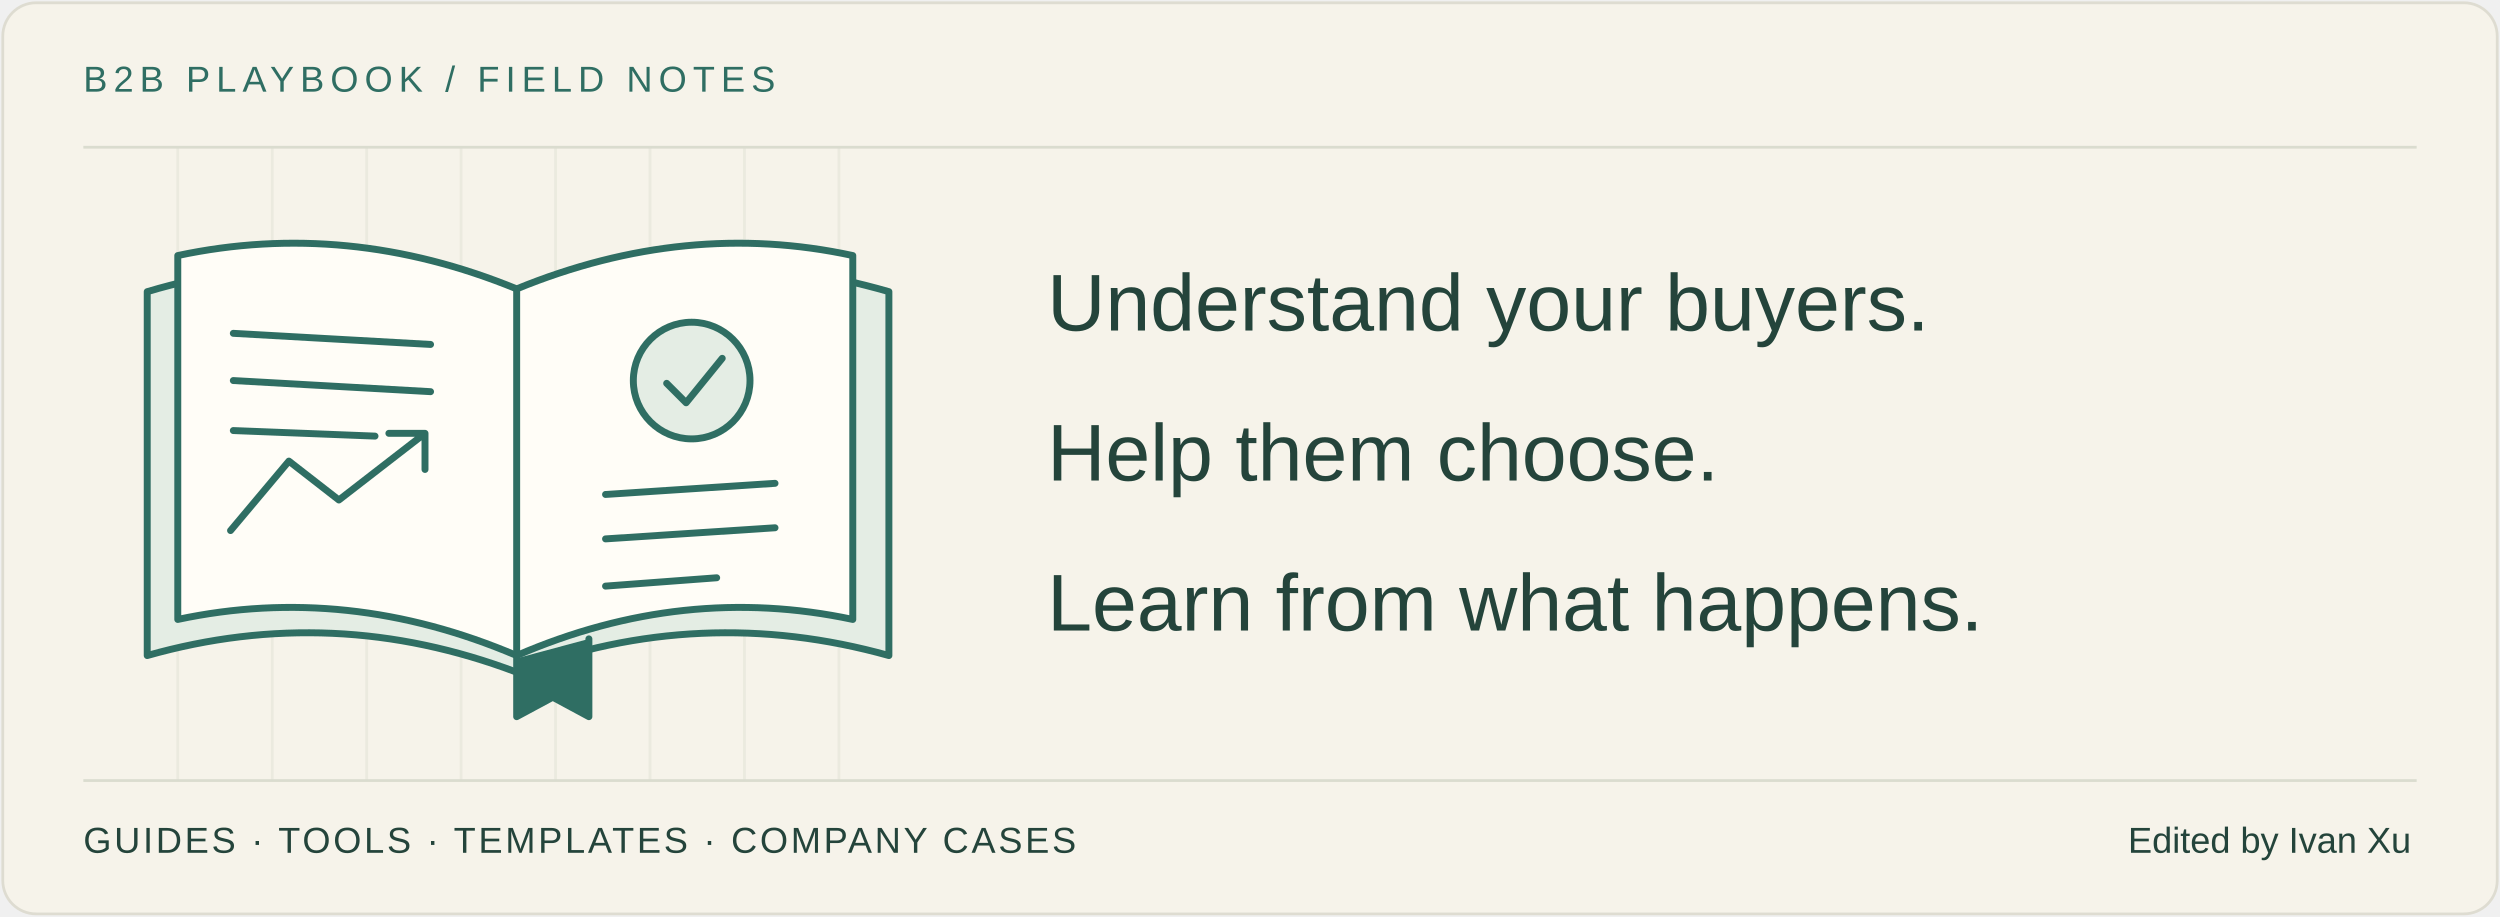
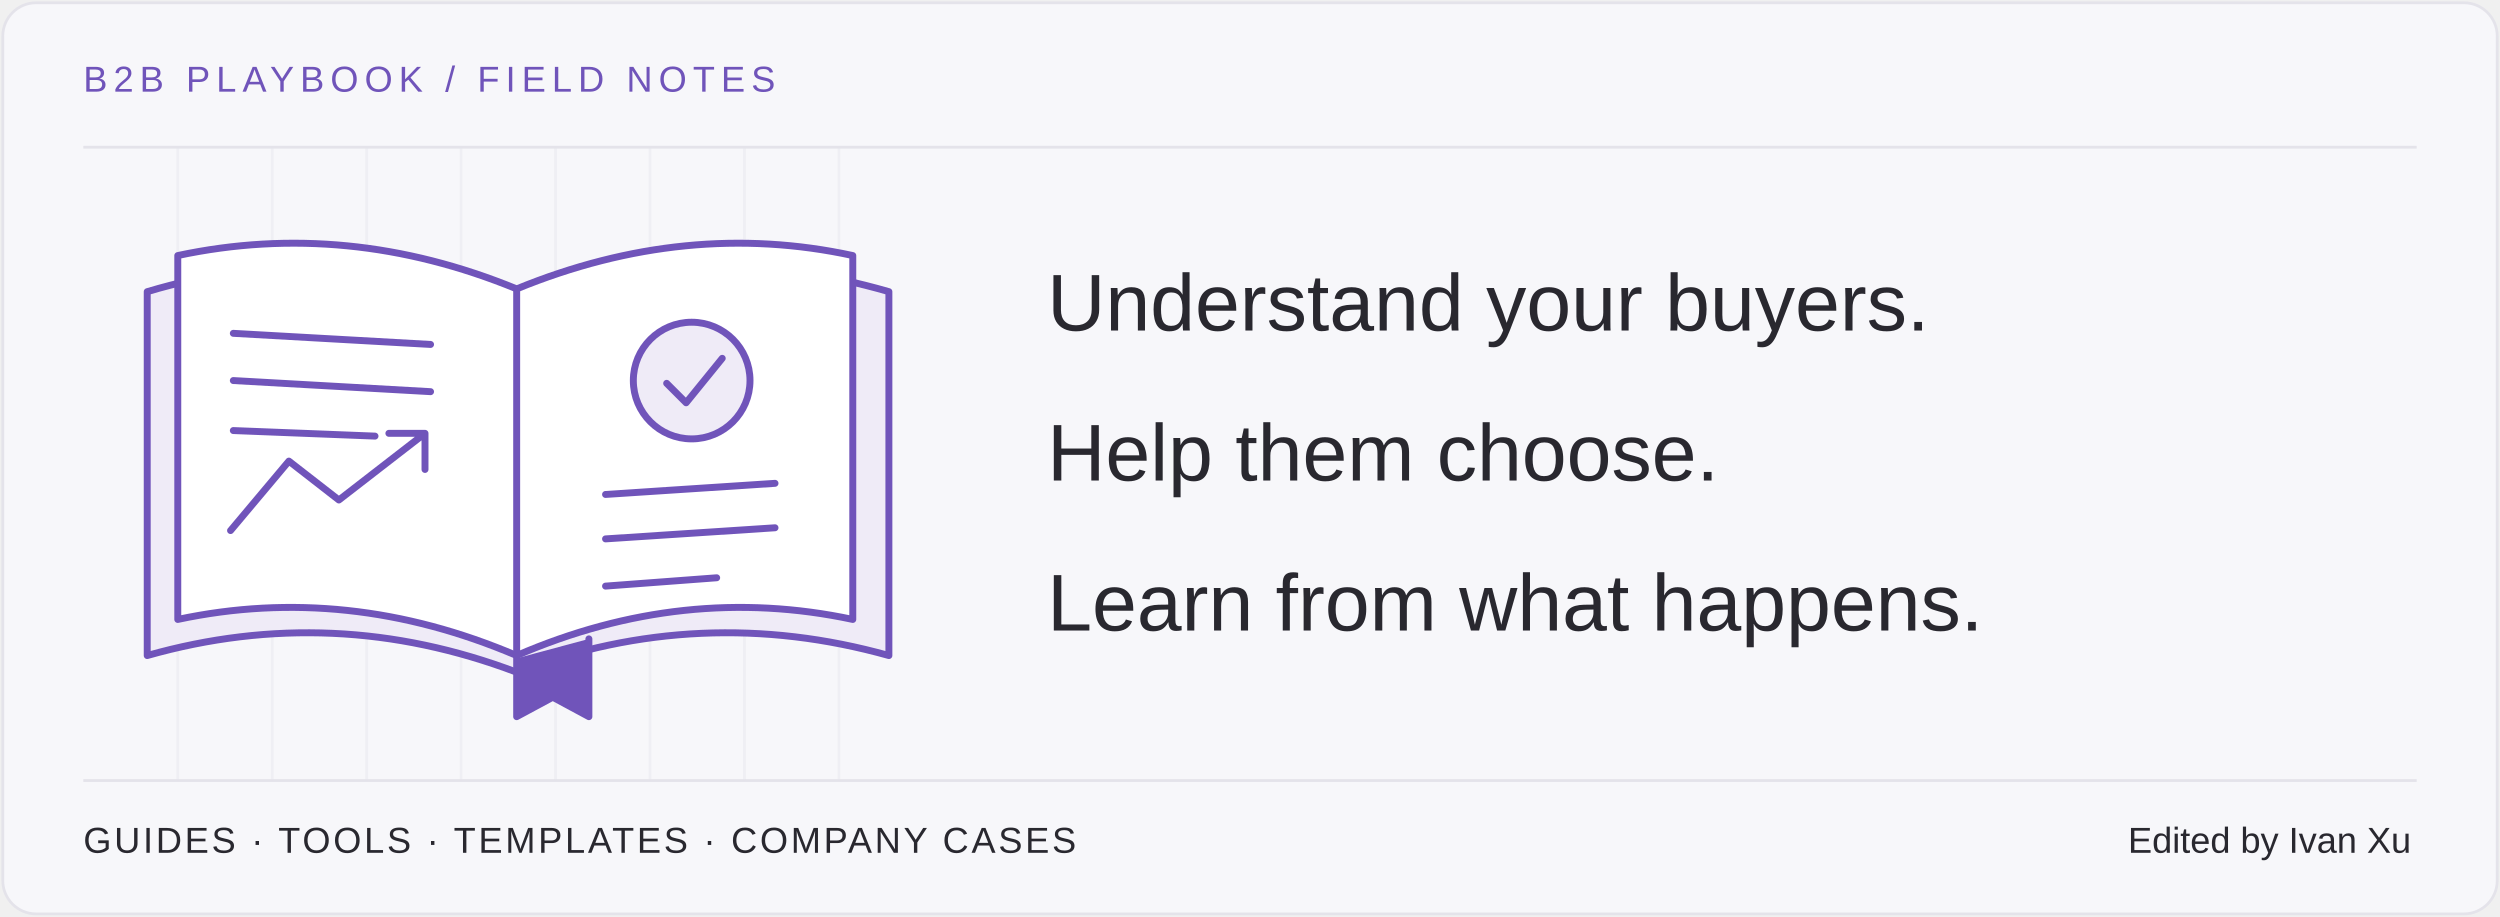
<svg xmlns="http://www.w3.org/2000/svg" width="900" height="330" viewBox="0 0 900 330" role="img" aria-labelledby="title desc">
-   <style>@media (prefers-color-scheme: dark){[fill="#F6F3EA"]{fill:#24362E}[fill="#24443B"]{fill:#E3EBDD}[fill="#E4EDE4"]{fill:#344A40}[fill="#FFFDF7"]{fill:#1B2923}[fill="#2F6E63"]{fill:#A4CDBC}[stroke="#2F6E63"]{stroke:#A4CDBC}[stroke="#DEDCD1"],[stroke="#D7D9CD"],[stroke="#DADCCF"]{stroke:#486052}}</style>
-   <rect x="1" y="1" width="898" height="328" rx="12" fill="#F6F3EA" stroke="#DEDCD1" />
-   <g stroke="#DADCCF" stroke-width="1">
+   <style>@media (prefers-color-scheme: dark){[fill="#F7F7FA"]{fill:#202024}[fill="#29282F"]{fill:#EDECF2}[fill="#EFEBF7"]{fill:#302A40}[fill="#FFFFFF"]{fill:#18171C}[fill="#7054BA"]{fill:#B6A0ED}[stroke="#7054BA"]{stroke:#B6A0ED}[stroke="#E4E3EA"],[stroke="#E4E3EA"],[stroke="#E4E3EA"]{stroke:#45414E}}</style>
+   <rect x="1" y="1" width="898" height="328" rx="12" fill="#F7F7FA" stroke="#E4E3EA" />
+   <g stroke="#E4E3EA" stroke-width="1">
    <path d="M30 53h840M30 281h840" />
    <path d="M64 53v228m34-228v228m34-228v228m34-228v228m34-228v228m34-228v228m34-228v228m34-228v228" opacity=".4" />
  </g>
-   <text x="30" y="33" fill="#2F6E63" font-family="Arial, Helvetica, sans-serif" font-size="13" letter-spacing="2.2">B2B PLAYBOOK / FIELD NOTES</text>
-   <g fill="none" stroke="#2F6E63" stroke-width="2.5" stroke-linecap="round" stroke-linejoin="round">
-     <path d="M53 105q67-20 133 4q65-24 134-4v131q-68-19-134 6q-66-25-133-6z" fill="#E4EDE4" />
-     <path d="M64 92q61-13 122 12q61-25 121-12v131q-61-13-121 13q-61-26-122-13z" fill="#FFFDF7" />
+   <text x="30" y="33" fill="#7054BA" font-family="Arial, Helvetica, sans-serif" font-size="13" letter-spacing="2.2">B2B PLAYBOOK / FIELD NOTES</text>
+   <g fill="none" stroke="#7054BA" stroke-width="2.5" stroke-linecap="round" stroke-linejoin="round">
+     <path d="M53 105q67-20 133 4q65-24 134-4v131q-68-19-134 6q-66-25-133-6z" fill="#EFEBF7" />
+     <path d="M64 92q61-13 122 12q61-25 121-12v131q-61-13-121 13q-61-26-122-13z" fill="#FFFFFF" />
    <path d="M186 104v132M84 120l71 4m-71 13l71 4m-71 14l51 2M218 178l61-4m-61 20l61-4m-61 21l40-3" />
-     <circle cx="249" cy="137" r="21" fill="#E4EDE4" />
+     <circle cx="249" cy="137" r="21" fill="#EFEBF7" />
    <path d="M240 138l7 7 13-16" />
    <path d="M83 191l21-25 18 14 31-24m-13 0h13v13" />
-     <path d="M186 237v21l13-7 13 7v-28" fill="#2F6E63" />
+     <path d="M186 237v21l13-7 13 7v-28" fill="#7054BA" />
  </g>
-   <g font-family="Arial, Helvetica, sans-serif" fill="#24443B">
+   <g font-family="Arial, Helvetica, sans-serif" fill="#29282F">
    <text x="377" y="119" font-size="29">Understand your buyers.</text>
    <text x="377" y="173" font-size="29">Help them choose.</text>
    <text x="377" y="227" font-size="29">Learn from what happens.</text>
    <text x="30" y="307" font-size="13" letter-spacing="1">GUIDES · TOOLS · TEMPLATES · COMPANY CASES</text>
    <text x="868" y="307" font-size="13" text-anchor="end">Edited by Ivan Xu</text>
  </g>
</svg>
